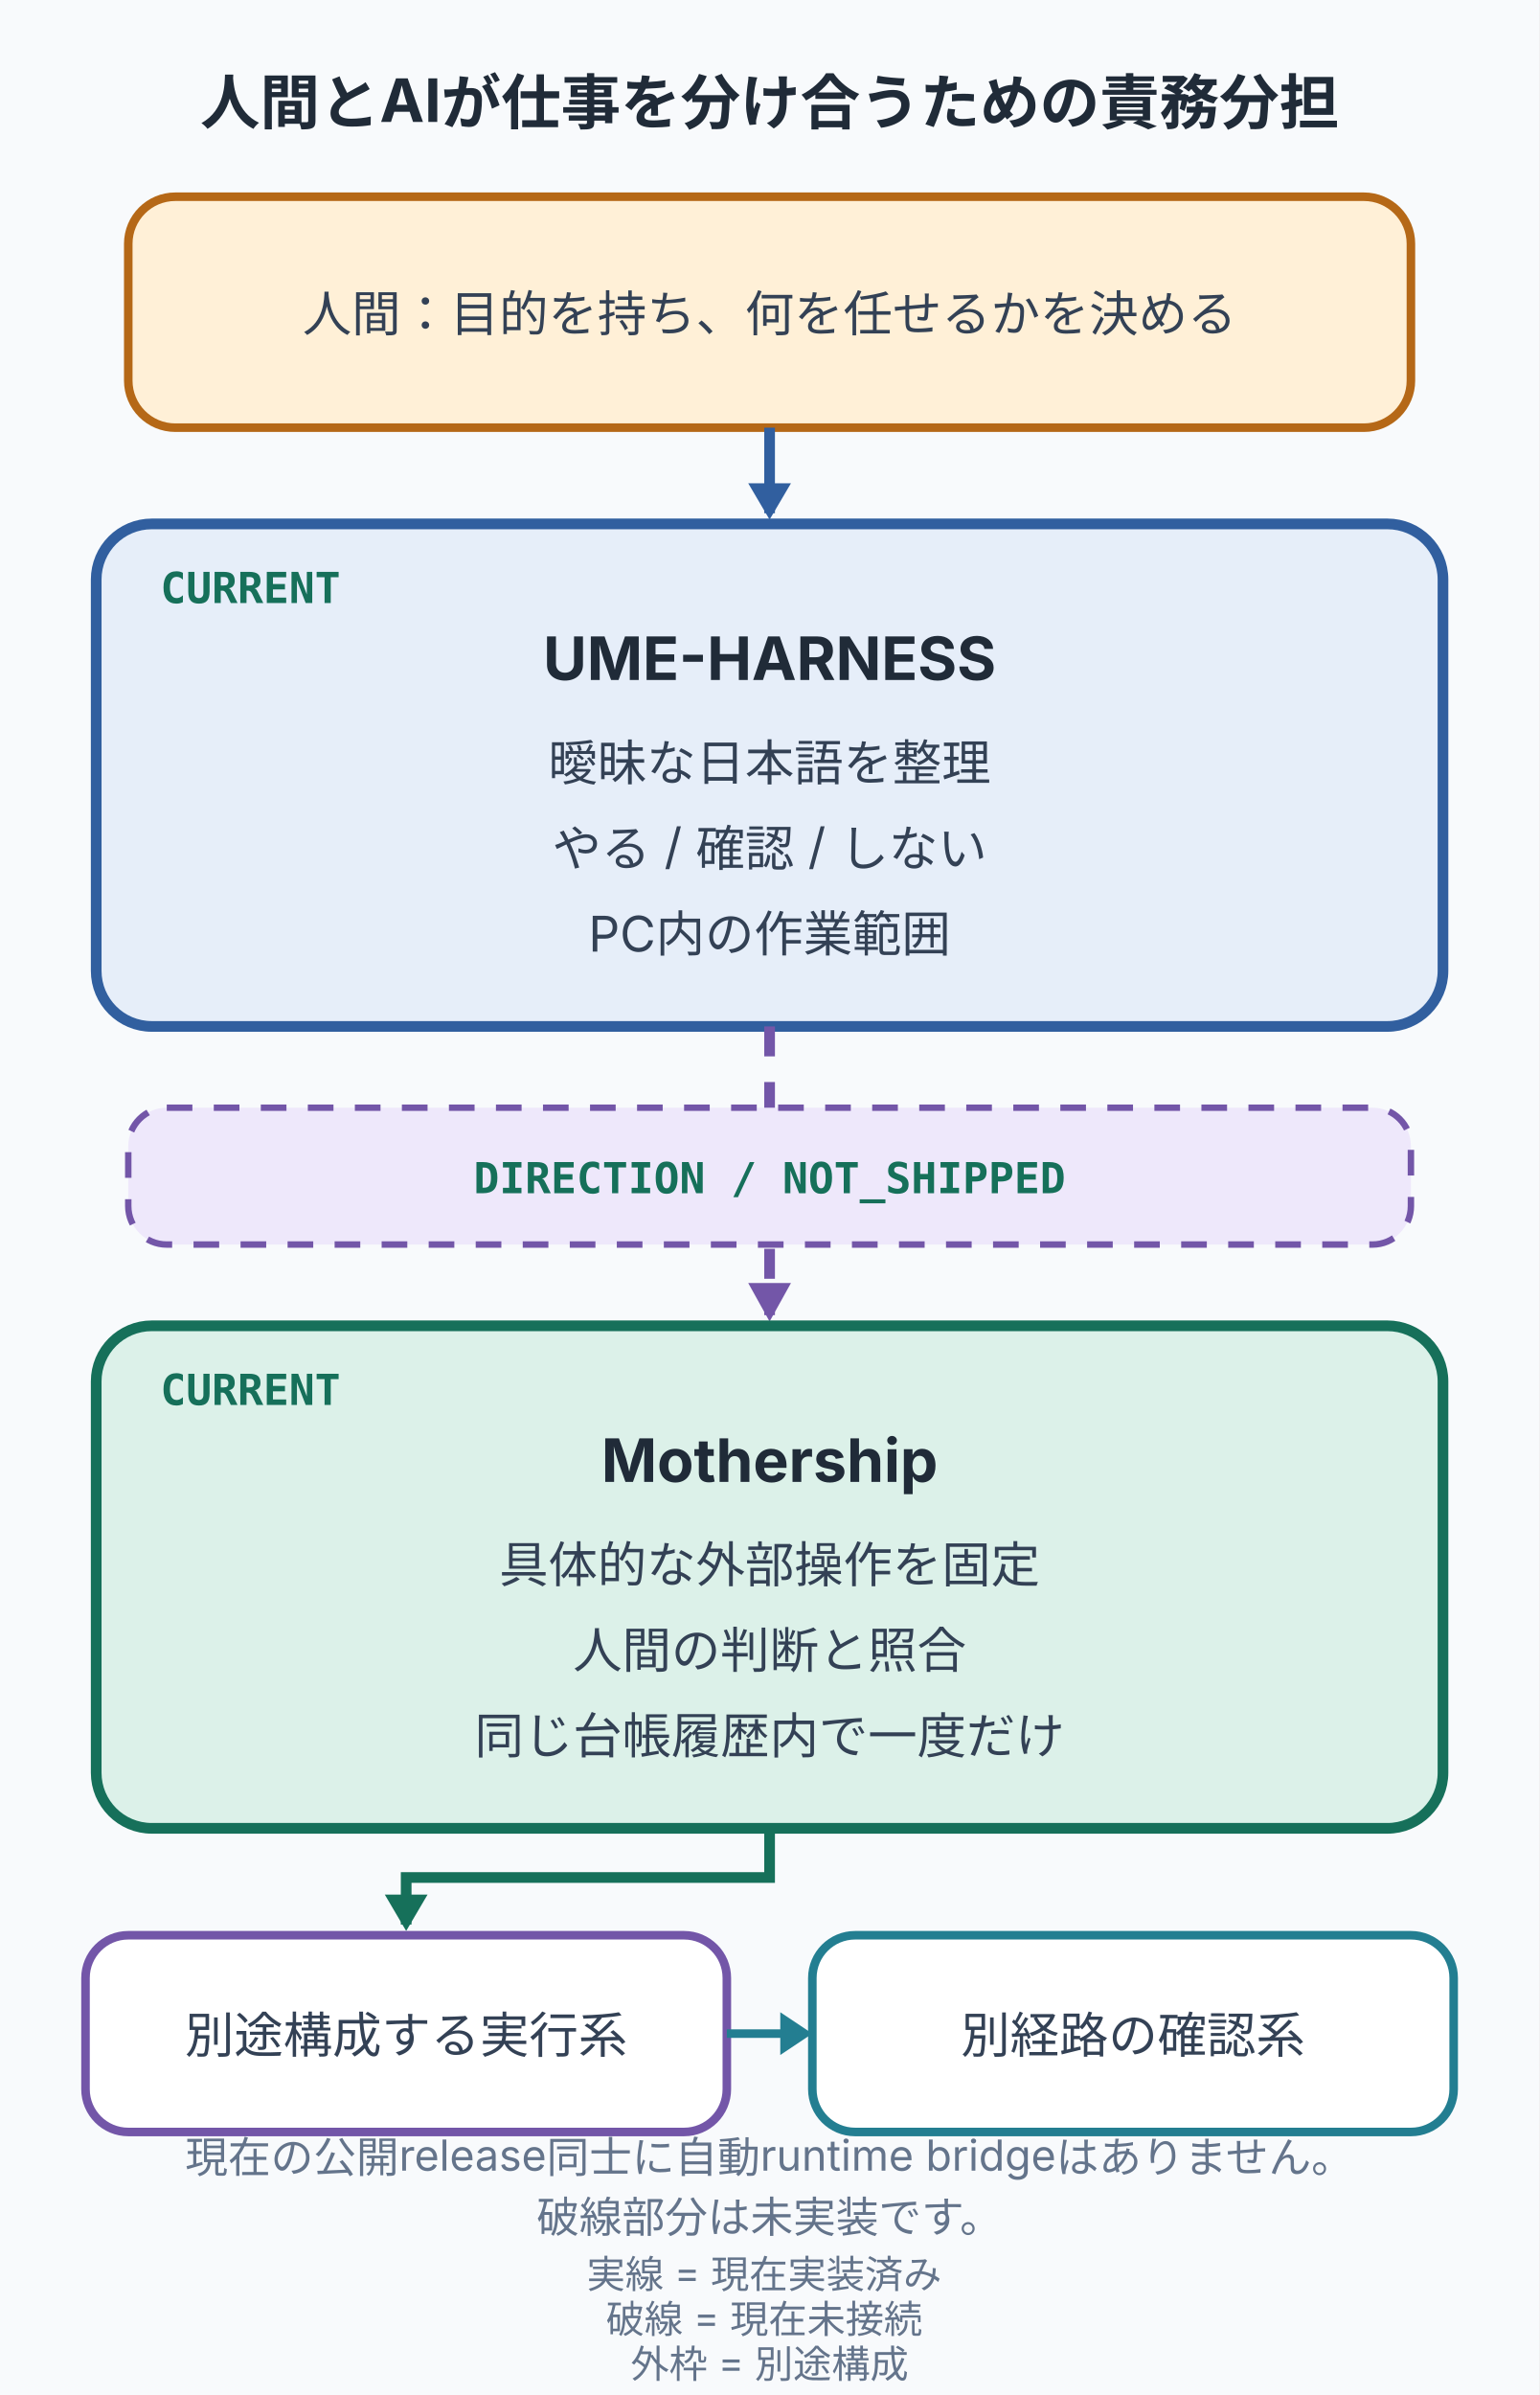
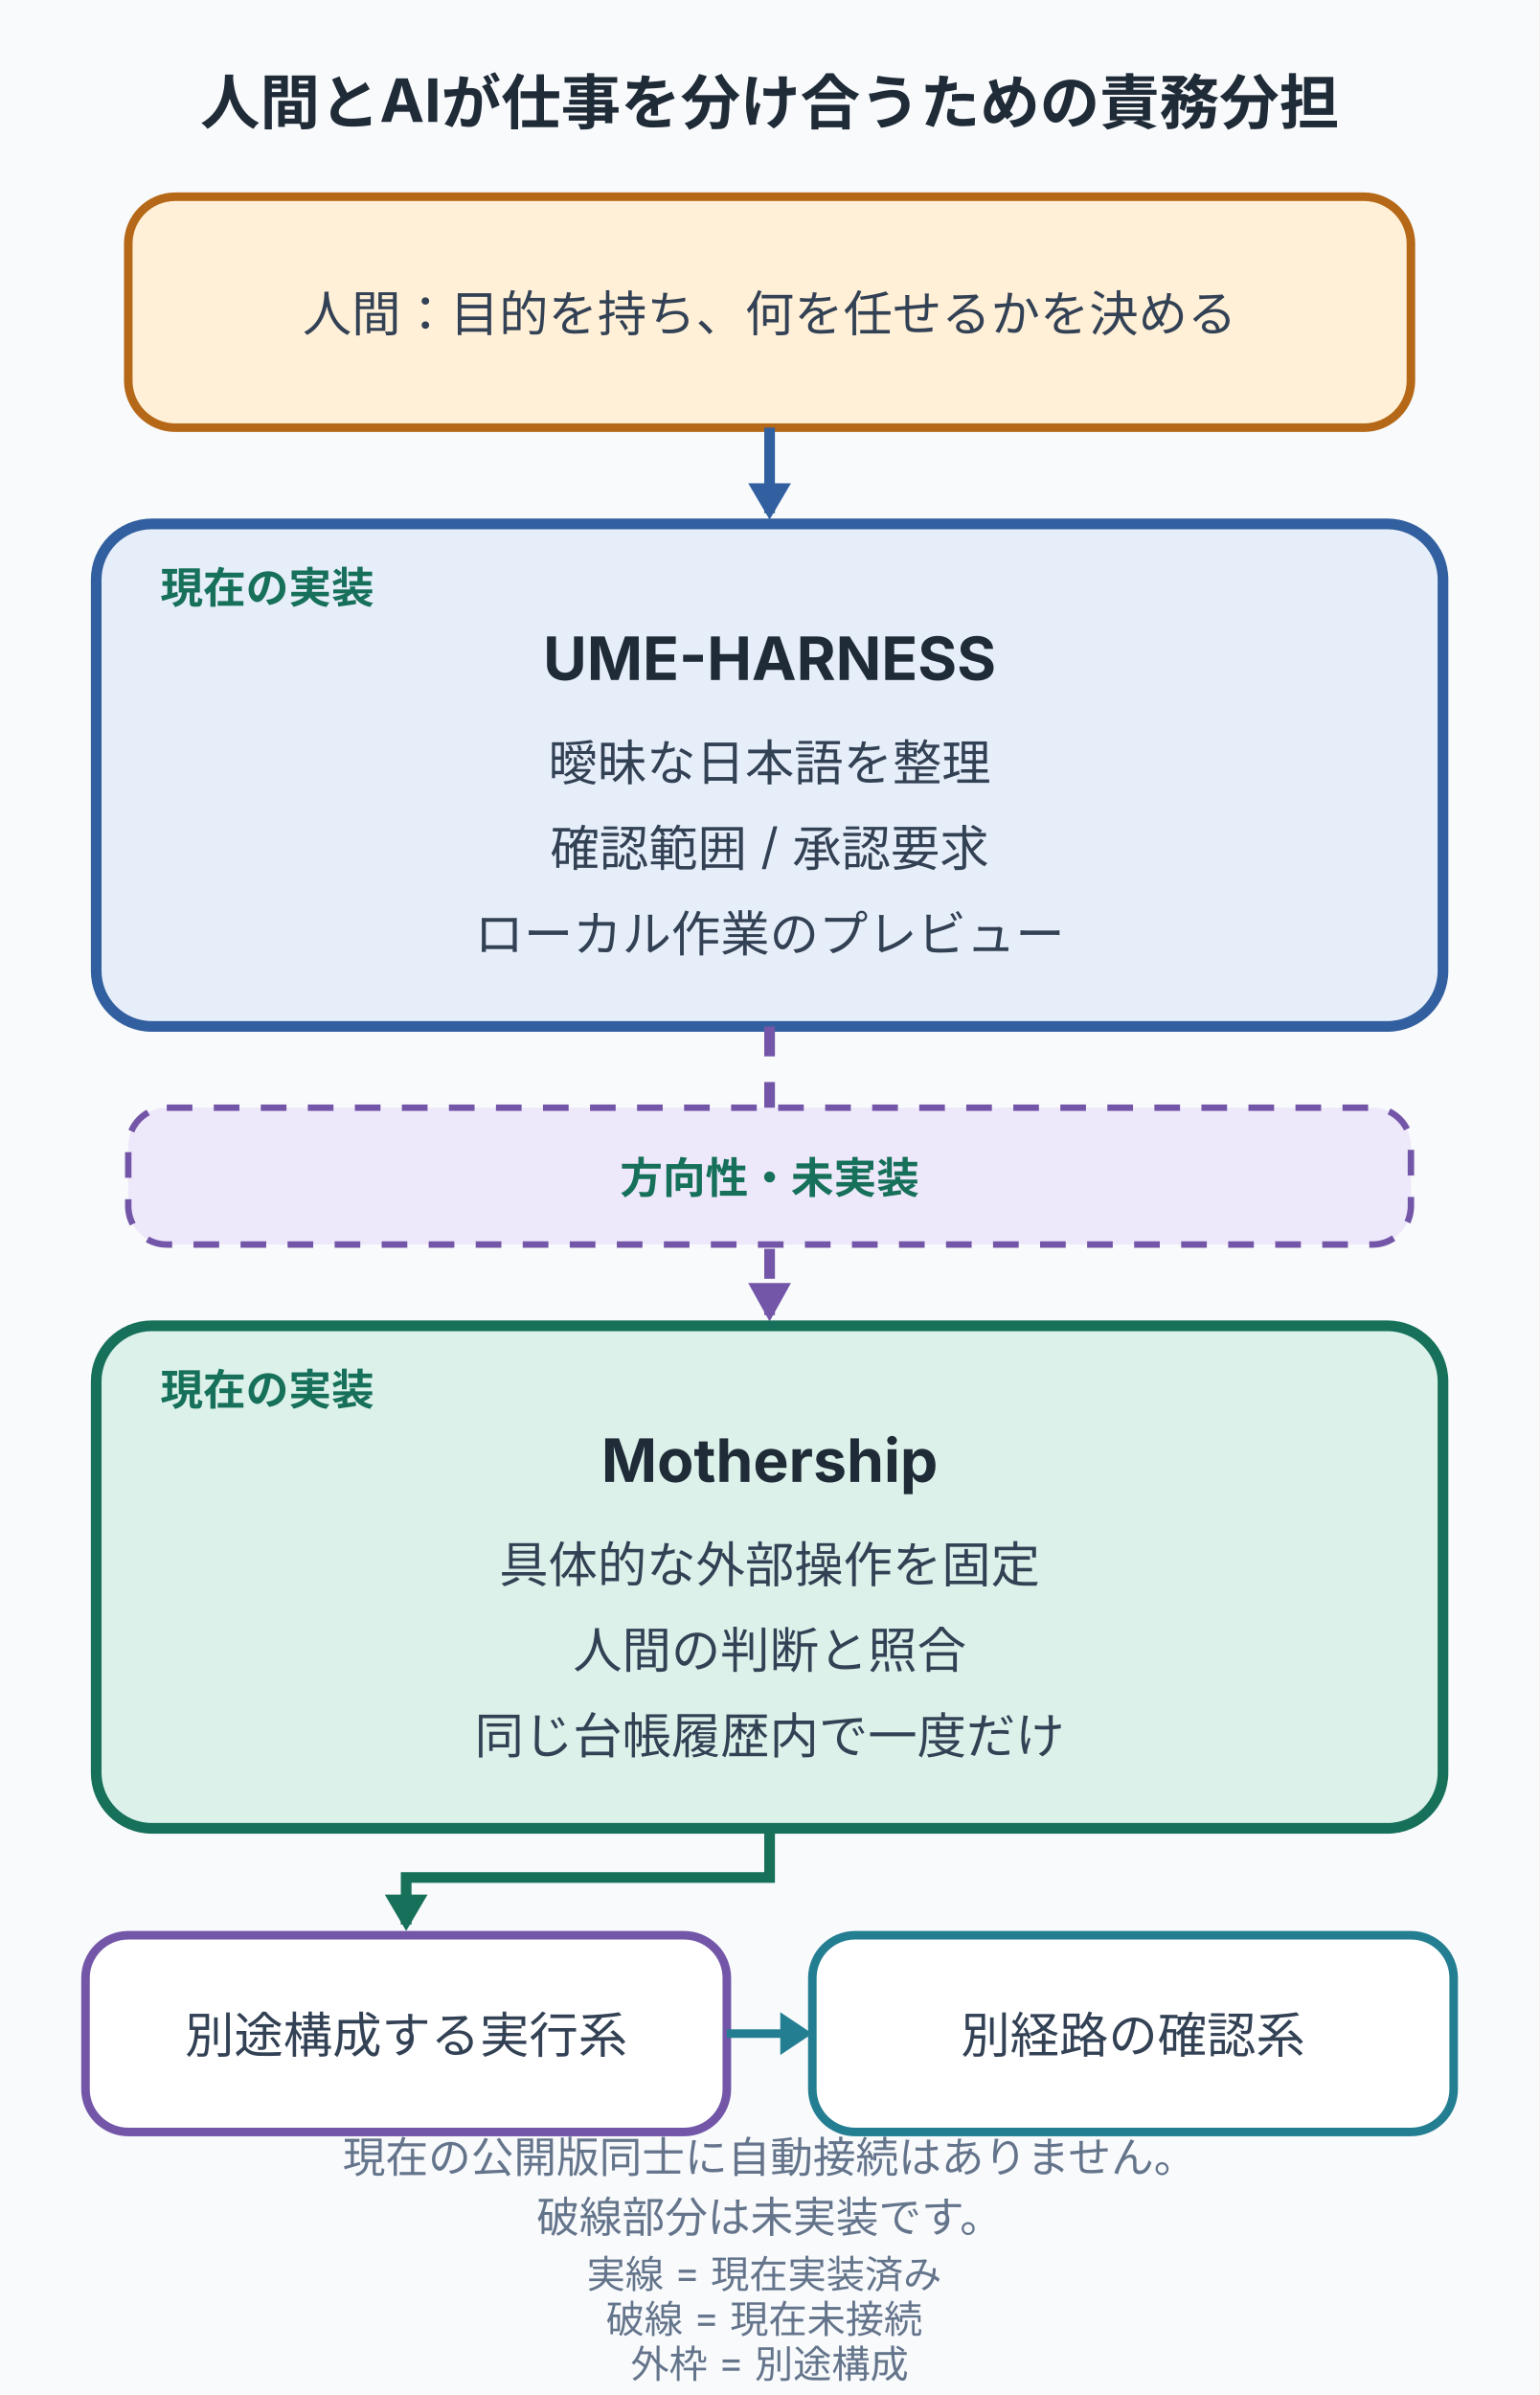
<svg xmlns="http://www.w3.org/2000/svg" viewBox="0 0 720 1120" role="img" aria-labelledby="title desc">
  <style>
    .title { font: 700 28px -apple-system, BlinkMacSystemFont, "Segoe UI", sans-serif; fill: #202b38; }
    .label { font: 700 28px -apple-system, BlinkMacSystemFont, "Segoe UI", sans-serif; fill: #202b38; }
    .state { font: 700 20px ui-monospace, SFMono-Regular, Consolas, monospace; fill: #16705a; }
    .body { font: 23px -apple-system, BlinkMacSystemFont, "Segoe UI", sans-serif; fill: #334155; }
    .small { font: 20px -apple-system, BlinkMacSystemFont, "Segoe UI", sans-serif; fill: #64748b; }
    .legend { font: 18px -apple-system, BlinkMacSystemFont, "Segoe UI", sans-serif; fill: #64748b; }
  </style>
  <rect width="720" height="1120" fill="#f8fafc" />
  <text class="title" x="360" y="58" text-anchor="middle">人間とAIが仕事を分け合うための責務分担</text>
  <rect x="60" y="92" width="600" height="108" rx="22" fill="#fff0d7" stroke="#b56817" stroke-width="4" />
  <text class="body" x="360" text-anchor="middle">
    <tspan x="360" y="155">人間：目的を持ち、何を任せるかを決める</tspan>
  </text>
  <path d="M360 200 V240" stroke="#315f9f" stroke-width="5" />
  <path d="M350 226 L360 243 L370 226" fill="#315f9f" />
  <rect x="45" y="245" width="630" height="235" rx="26" fill="#e6eef9" stroke="#315f9f" stroke-width="5" />
-   <text class="state" x="75" y="282">CURRENT</text>
+   <text class="state" x="75" y="282">現在の実装</text>
  <text class="label" x="360" y="318" text-anchor="middle">UME-HARNESS</text>
  <text class="body" x="360" y="365" text-anchor="middle">曖昧な日本語を整理</text>
-   <text class="body" x="360" y="405" text-anchor="middle">やる / 確認 / しない</text>
-   <text class="body" x="360" y="445" text-anchor="middle">PC内の作業範囲</text>
+   <text class="body" x="360" y="405" text-anchor="middle">確認範囲 / 承認要求</text>
+   <text class="body" x="360" y="445" text-anchor="middle">ローカル作業のプレビュー</text>
  <g data-role="bridge">
    <path d="M360 480 V615" stroke="#7356a8" stroke-width="5" stroke-dasharray="14 12" />
    <path d="M350 600 L360 618 L370 600" fill="#7356a8" />
    <rect x="60" y="518" width="600" height="64" rx="18" fill="#eee8fb" stroke="#7356a8" stroke-width="3" stroke-dasharray="12 10" />
-     <text class="state" x="360" y="558" text-anchor="middle">DIRECTION / NOT_SHIPPED</text>
+     <text class="state" x="360" y="558" text-anchor="middle">方向性・未実装</text>
  </g>
  <rect x="45" y="620" width="630" height="235" rx="26" fill="#dcf1e9" stroke="#16705a" stroke-width="5" />
-   <text class="state" x="75" y="657">CURRENT</text>
+   <text class="state" x="75" y="657">現在の実装</text>
  <text class="label" x="360" y="693" text-anchor="middle">Mothership</text>
  <text class="body" x="360" y="740" text-anchor="middle">具体的な外部操作を固定</text>
  <text class="body" x="360" y="780" text-anchor="middle">人間の判断と照合</text>
  <text class="body" x="360" y="820" text-anchor="middle">同じ台帳履歴内で一度だけ</text>
  <path d="M360 855 V878 H190 V900" stroke="#16705a" stroke-width="5" fill="none" />
  <path d="M180 886 L190 903 L200 886" fill="#16705a" />
  <rect data-role="external" x="40" y="905" width="300" height="92" rx="20" fill="#fff" stroke="#7356a8" stroke-width="4" />
  <rect data-role="external" x="380" y="905" width="300" height="92" rx="20" fill="#fff" stroke="#237e91" stroke-width="4" />
  <text class="body" x="190" text-anchor="middle">
    <tspan x="190" y="960">別途構成する実行系</tspan>
  </text>
  <text class="body" x="530" text-anchor="middle">
    <tspan x="530" y="960">別経路の確認系</tspan>
  </text>
  <path d="M340 951 H375" stroke="#237e91" stroke-width="4" />
  <path d="M365 941 L380 951 L365 961" fill="#237e91" />
-   <text class="small" x="360" y="1016" text-anchor="middle">現在の公開release同士に自動runtime bridgeはありません。</text>
+   <text class="small" x="360" y="1016" text-anchor="middle">現在の公開版同士に自動接続はありません。</text>
  <text class="small" x="360" y="1044" text-anchor="middle">破線部分は未実装です。</text>
  <text class="legend" x="360" text-anchor="middle">
    <tspan x="360" y="1070">実線 = 現在実装済み</tspan>
    <tspan x="360" y="1091">破線 = 現在未接続</tspan>
    <tspan x="360" y="1112">外枠 = 別途構成</tspan>
  </text>
</svg>
